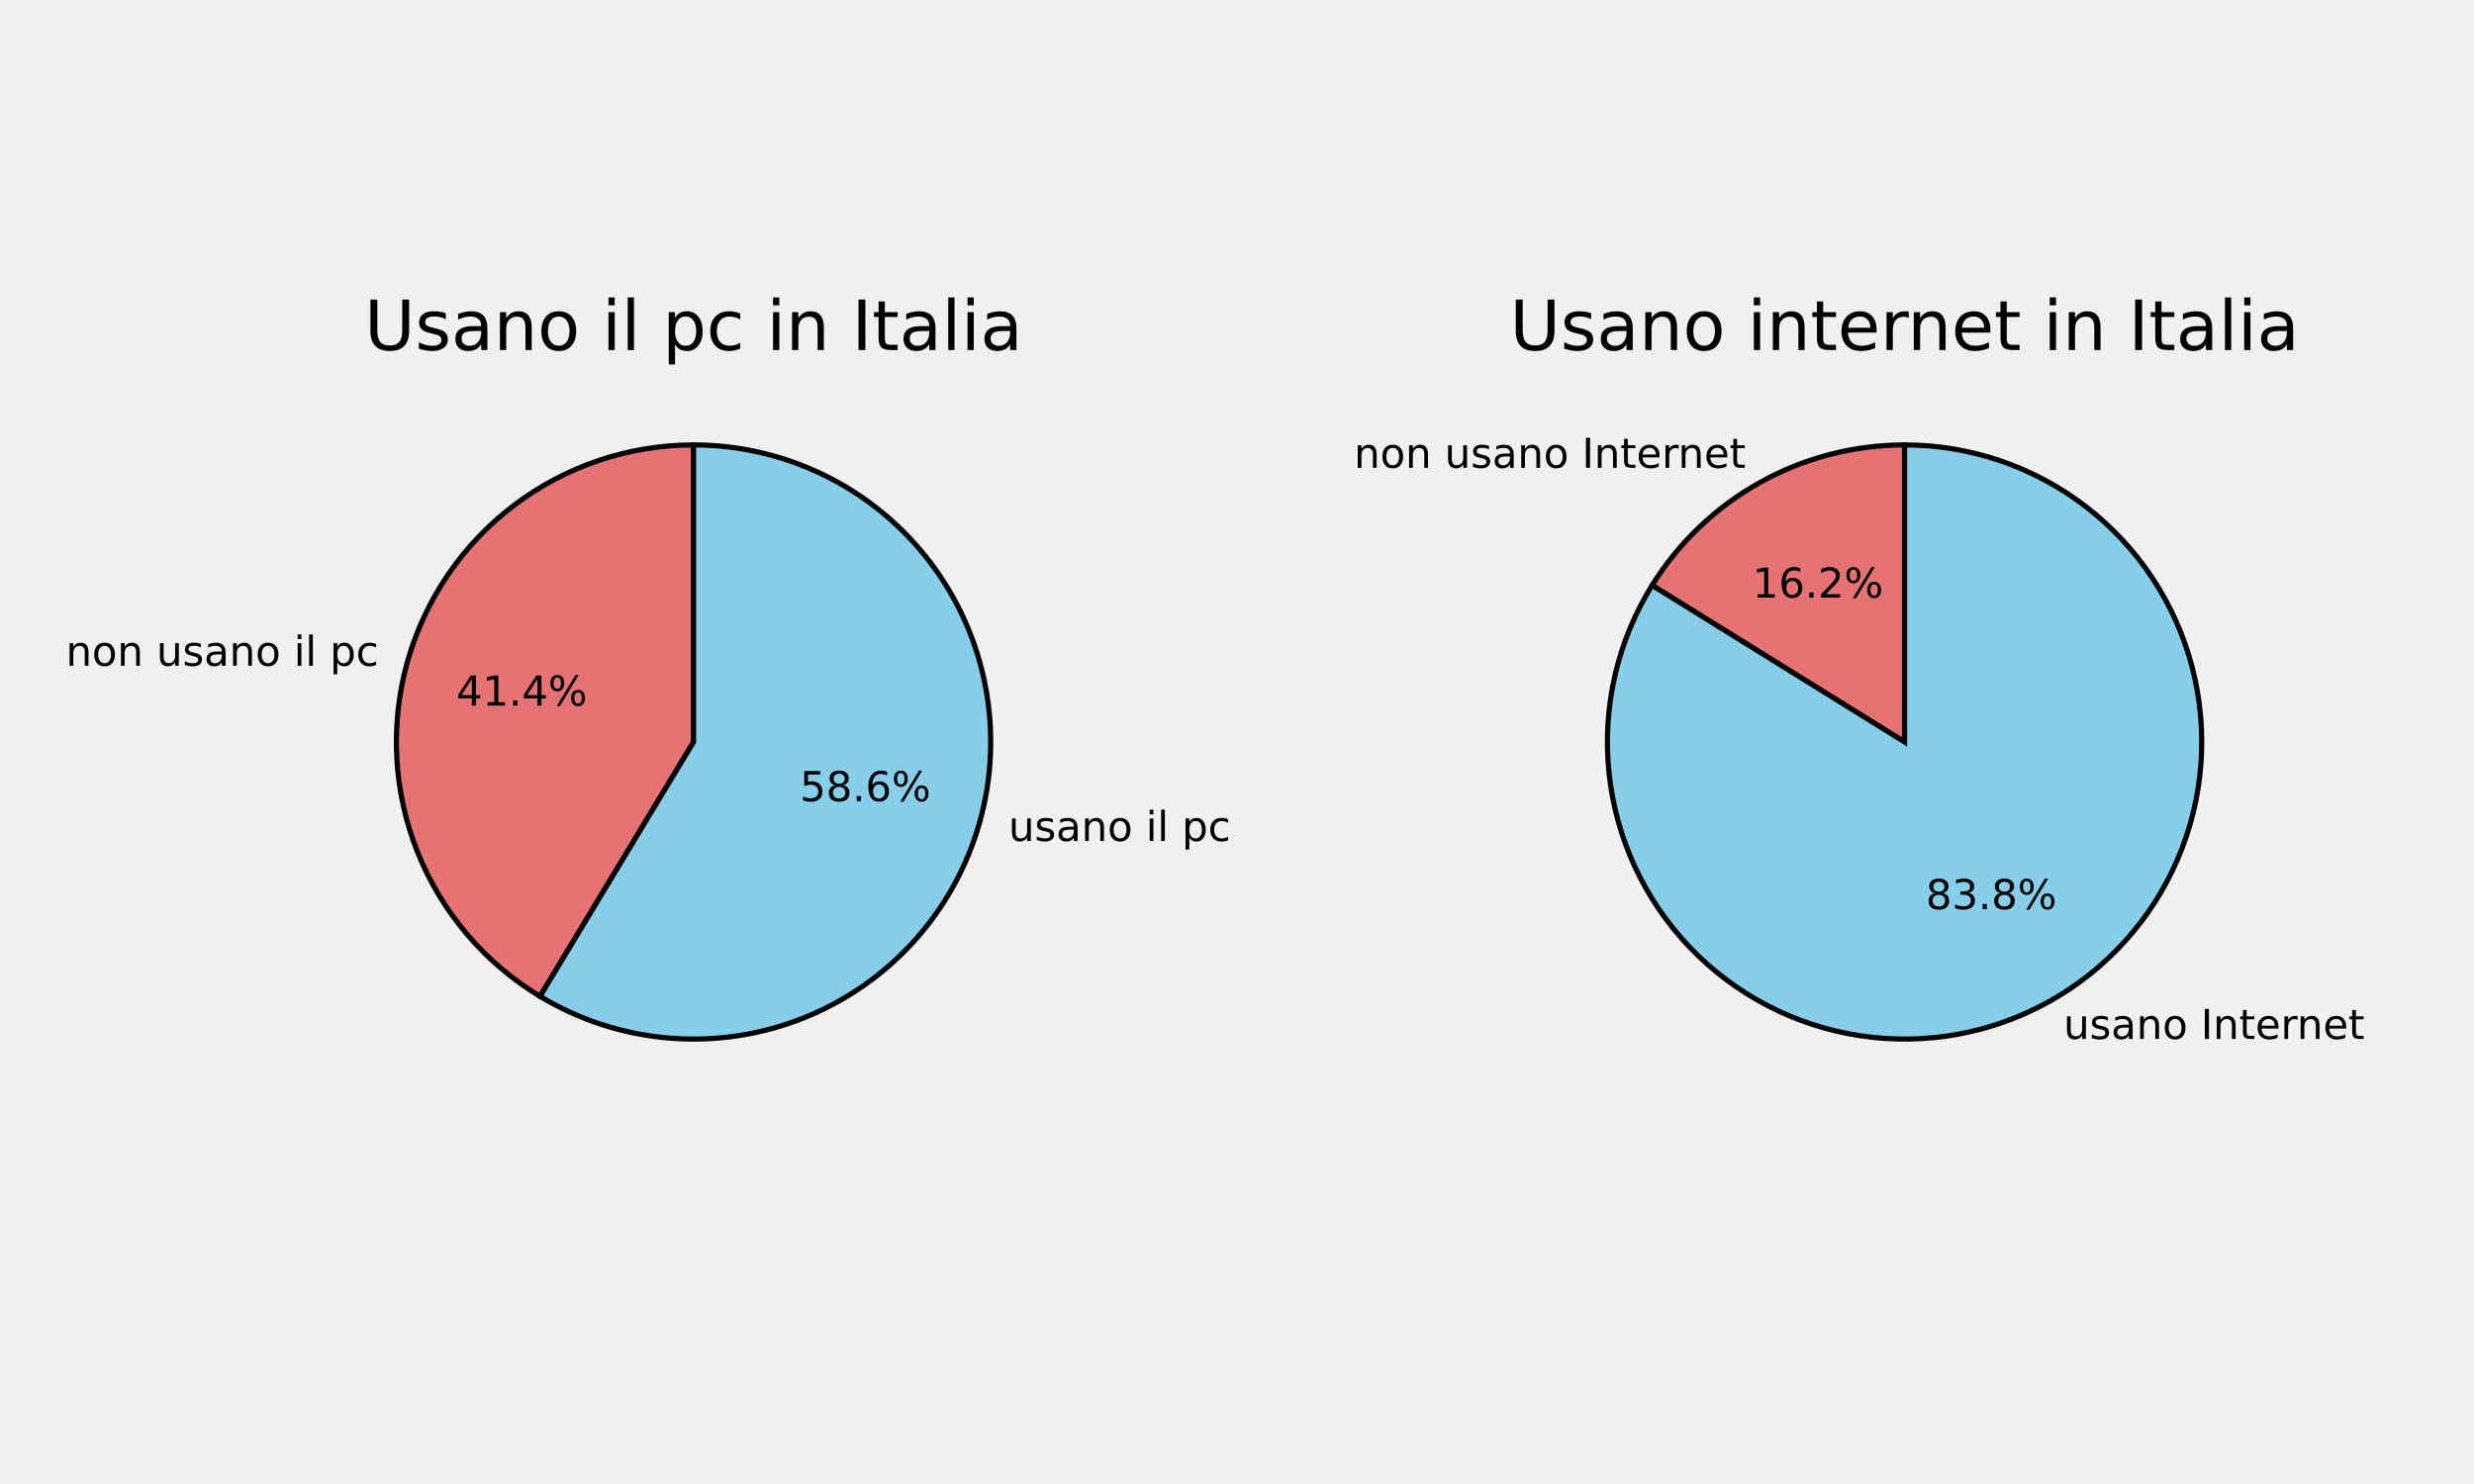
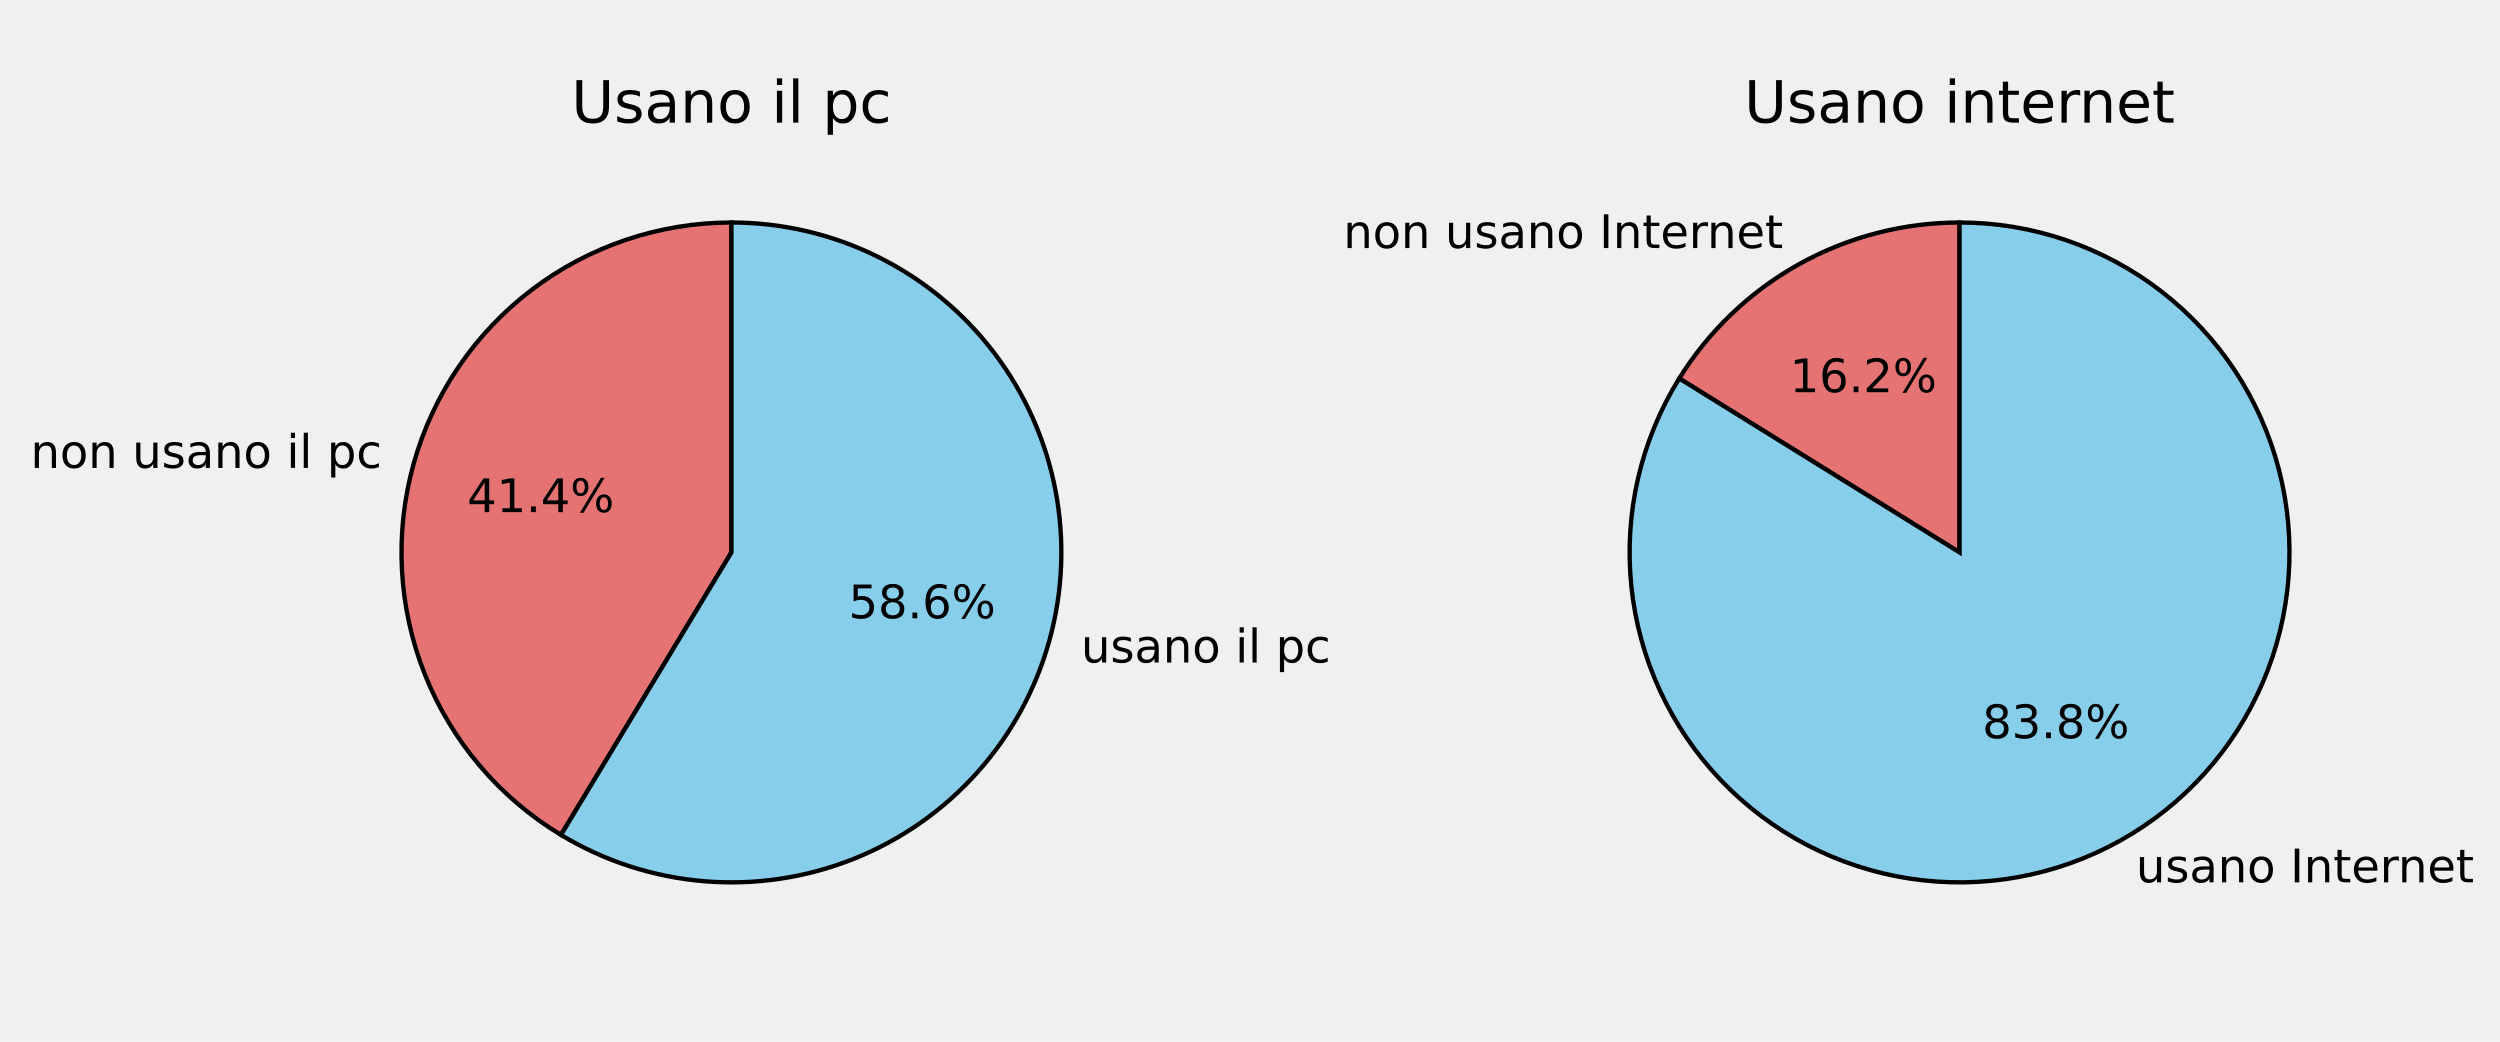
- <svg xmlns="http://www.w3.org/2000/svg" xmlns:xlink="http://www.w3.org/1999/xlink" width="720pt" height="432pt" viewBox="0 0 720 432" version="1.1">
+ <svg xmlns="http://www.w3.org/2000/svg" xmlns:xlink="http://www.w3.org/1999/xlink" width="864pt" height="360pt" viewBox="0 0 864 360" version="1.1">
  <defs>
    <style type="text/css">*{stroke-linejoin: round; stroke-linecap: butt}</style>
  </defs>
  <g id="figure_1">
    <g id="patch_1">
-       <path d="M 0 432  L 720 432  L 720 0  L 0 0  z " style="fill: #f0f0f0" />
+       <path d="M 0 360  L 864 360  L 864 0  L 0 0  z " style="fill: #f0f0f0" />
    </g>
    <g id="axes_1">
      <g id="matplotlib.axis_1" />
      <g id="matplotlib.axis_2" />
      <g id="patch_2">
-         <path d="M 201.842 129.52  C 182.95 129.52 164.57 135.71 149.527 147.138  C 134.484 158.566 123.593 174.614 118.528 192.814  C 113.463 211.013 114.498 230.381 121.474 247.937  C 128.451 265.493 140.991 280.288 157.167 290.047  L 201.842 216  z " style="fill: #e57373; stroke: #000000; stroke-width: 1.5; stroke-linejoin: miter" />
+         <path d="M 252.781 76.896  C 227.872 76.896 203.637 85.058 183.804 100.125  C 163.97 115.193 149.609 136.352 142.931 160.349  C 136.253 184.345 137.618 209.881 146.816 233.028  C 156.015 256.176 172.549 275.684 193.877 288.551  L 252.781 190.92  z " style="fill: #e57373; stroke: #000000; stroke-width: 1.5; stroke-linejoin: miter" />
      </g>
      <g id="patch_3">
-         <path d="M 157.167 290.047  C 168.584 296.936 181.442 301.091 194.732 302.188  C 208.021 303.284 221.386 301.292 233.778 296.367  C 246.17 291.443 257.257 283.718 266.17 273.799  C 275.082 263.88 281.581 252.033 285.156 239.187  C 288.731 226.34 289.287 212.839 286.78 199.742  C 284.273 186.645 278.771 174.303 270.704 163.685  C 262.637 153.067 252.223 144.457 240.278 138.53  C 228.332 132.604 215.177 129.52 201.842 129.52  L 201.842 216  z " style="fill: #87ceeb; stroke: #000000; stroke-width: 1.5; stroke-linejoin: miter" />
+         <path d="M 193.877 288.551  C 208.931 297.634 225.884 303.113 243.406 304.558  C 260.928 306.004 278.55 303.377 294.889 296.884  C 311.228 290.391 325.846 280.206 337.597 267.128  C 349.348 254.05 357.916 238.429 362.63 221.491  C 367.344 204.553 368.077 186.752 364.772 169.484  C 361.466 152.215 354.211 135.943 343.575 121.943  C 332.939 107.943 319.208 96.591 303.458 88.777  C 287.708 80.962 270.362 76.896 252.781 76.896  L 252.781 190.92  z " style="fill: #87ceeb; stroke: #000000; stroke-width: 1.5; stroke-linejoin: miter" />
      </g>
      <g id="text_1">
-         <g transform="translate(19.16119 193.8061) scale(0.12 -0.12)">
+         <g transform="translate(10.56626 161.7065) scale(0.16 -0.16)">
          <defs>
            <path id="DejaVuSans-6e" d="M 3513 2113  L 3513 0  L 2938 0  L 2938 2094  Q 2938 2591 2744 2837  Q 2550 3084 2163 3084  Q 1697 3084 1428 2787  Q 1159 2491 1159 1978  L 1159 0  L 581 0  L 581 3500  L 1159 3500  L 1159 2956  Q 1366 3272 1645 3428  Q 1925 3584 2291 3584  Q 2894 3584 3203 3211  Q 3513 2838 3513 2113  z " transform="scale(0.015625)" />
            <path id="DejaVuSans-6f" d="M 1959 3097  Q 1497 3097 1228 2736  Q 959 2375 959 1747  Q 959 1119 1226 758  Q 1494 397 1959 397  Q 2419 397 2687 759  Q 2956 1122 2956 1747  Q 2956 2369 2687 2733  Q 2419 3097 1959 3097  z M 1959 3584  Q 2709 3584 3137 3096  Q 3566 2609 3566 1747  Q 3566 888 3137 398  Q 2709 -91 1959 -91  Q 1206 -91 779 398  Q 353 888 353 1747  Q 353 2609 779 3096  Q 1206 3584 1959 3584  z " transform="scale(0.015625)" />
            <path id="DejaVuSans-20" transform="scale(0.015625)" />
            <path id="DejaVuSans-75" d="M 544 1381  L 544 3500  L 1119 3500  L 1119 1403  Q 1119 906 1312 657  Q 1506 409 1894 409  Q 2359 409 2629 706  Q 2900 1003 2900 1516  L 2900 3500  L 3475 3500  L 3475 0  L 2900 0  L 2900 538  Q 2691 219 2414 64  Q 2138 -91 1772 -91  Q 1169 -91 856 284  Q 544 659 544 1381  z M 1991 3584  L 1991 3584  z " transform="scale(0.015625)" />
            <path id="DejaVuSans-73" d="M 2834 3397  L 2834 2853  Q 2591 2978 2328 3040  Q 2066 3103 1784 3103  Q 1356 3103 1142 2972  Q 928 2841 928 2578  Q 928 2378 1081 2264  Q 1234 2150 1697 2047  L 1894 2003  Q 2506 1872 2764 1633  Q 3022 1394 3022 966  Q 3022 478 2636 193  Q 2250 -91 1575 -91  Q 1294 -91 989 -36  Q 684 19 347 128  L 347 722  Q 666 556 975 473  Q 1284 391 1588 391  Q 1994 391 2212 530  Q 2431 669 2431 922  Q 2431 1156 2273 1281  Q 2116 1406 1581 1522  L 1381 1569  Q 847 1681 609 1914  Q 372 2147 372 2553  Q 372 3047 722 3315  Q 1072 3584 1716 3584  Q 2034 3584 2315 3537  Q 2597 3491 2834 3397  z " transform="scale(0.015625)" />
            <path id="DejaVuSans-61" d="M 2194 1759  Q 1497 1759 1228 1600  Q 959 1441 959 1056  Q 959 750 1161 570  Q 1363 391 1709 391  Q 2188 391 2477 730  Q 2766 1069 2766 1631  L 2766 1759  L 2194 1759  z M 3341 1997  L 3341 0  L 2766 0  L 2766 531  Q 2569 213 2275 61  Q 1981 -91 1556 -91  Q 1019 -91 701 211  Q 384 513 384 1019  Q 384 1609 779 1909  Q 1175 2209 1959 2209  L 2766 2209  L 2766 2266  Q 2766 2663 2505 2880  Q 2244 3097 1772 3097  Q 1472 3097 1187 3025  Q 903 2953 641 2809  L 641 3341  Q 956 3463 1253 3523  Q 1550 3584 1831 3584  Q 2591 3584 2966 3190  Q 3341 2797 3341 1997  z " transform="scale(0.015625)" />
            <path id="DejaVuSans-69" d="M 603 3500  L 1178 3500  L 1178 0  L 603 0  L 603 3500  z M 603 4863  L 1178 4863  L 1178 4134  L 603 4134  L 603 4863  z " transform="scale(0.015625)" />
            <path id="DejaVuSans-6c" d="M 603 4863  L 1178 4863  L 1178 0  L 603 0  L 603 4863  z " transform="scale(0.015625)" />
            <path id="DejaVuSans-70" d="M 1159 525  L 1159 -1331  L 581 -1331  L 581 3500  L 1159 3500  L 1159 2969  Q 1341 3281 1617 3432  Q 1894 3584 2278 3584  Q 2916 3584 3314 3078  Q 3713 2572 3713 1747  Q 3713 922 3314 415  Q 2916 -91 2278 -91  Q 1894 -91 1617 61  Q 1341 213 1159 525  z M 3116 1747  Q 3116 2381 2855 2742  Q 2594 3103 2138 3103  Q 1681 3103 1420 2742  Q 1159 2381 1159 1747  Q 1159 1113 1420 752  Q 1681 391 2138 391  Q 2594 391 2855 752  Q 3116 1113 3116 1747  z " transform="scale(0.015625)" />
            <path id="DejaVuSans-63" d="M 3122 3366  L 3122 2828  Q 2878 2963 2633 3030  Q 2388 3097 2138 3097  Q 1578 3097 1268 2742  Q 959 2388 959 1747  Q 959 1106 1268 751  Q 1578 397 2138 397  Q 2388 397 2633 464  Q 2878 531 3122 666  L 3122 134  Q 2881 22 2623 -34  Q 2366 -91 2075 -91  Q 1284 -91 818 406  Q 353 903 353 1747  Q 353 2603 823 3093  Q 1294 3584 2113 3584  Q 2378 3584 2631 3529  Q 2884 3475 3122 3366  z " transform="scale(0.015625)" />
          </defs>
          <use xlink:href="#DejaVuSans-6e" />
          <use xlink:href="#DejaVuSans-6f" x="63.379" />
          <use xlink:href="#DejaVuSans-6e" x="124.561" />
          <use xlink:href="#DejaVuSans-20" x="187.939" />
          <use xlink:href="#DejaVuSans-75" x="219.727" />
          <use xlink:href="#DejaVuSans-73" x="283.105" />
          <use xlink:href="#DejaVuSans-61" x="335.205" />
          <use xlink:href="#DejaVuSans-6e" x="396.484" />
          <use xlink:href="#DejaVuSans-6f" x="459.863" />
          <use xlink:href="#DejaVuSans-20" x="521.045" />
          <use xlink:href="#DejaVuSans-69" x="552.832" />
          <use xlink:href="#DejaVuSans-6c" x="580.615" />
          <use xlink:href="#DejaVuSans-20" x="608.398" />
          <use xlink:href="#DejaVuSans-70" x="640.186" />
          <use xlink:href="#DejaVuSans-63" x="703.662" />
        </g>
      </g>
      <g id="text_2">
-         <g transform="translate(132.7929 205.3994) scale(0.12 -0.12)">
+         <g transform="translate(161.4572 176.9922) scale(0.16 -0.16)">
          <defs>
            <path id="DejaVuSans-34" d="M 2419 4116  L 825 1625  L 2419 1625  L 2419 4116  z M 2253 4666  L 3047 4666  L 3047 1625  L 3713 1625  L 3713 1100  L 3047 1100  L 3047 0  L 2419 0  L 2419 1100  L 313 1100  L 313 1709  L 2253 4666  z " transform="scale(0.015625)" />
            <path id="DejaVuSans-31" d="M 794 531  L 1825 531  L 1825 4091  L 703 3866  L 703 4441  L 1819 4666  L 2450 4666  L 2450 531  L 3481 531  L 3481 0  L 794 0  L 794 531  z " transform="scale(0.015625)" />
            <path id="DejaVuSans-2e" d="M 684 794  L 1344 794  L 1344 0  L 684 0  L 684 794  z " transform="scale(0.015625)" />
            <path id="DejaVuSans-25" d="M 4653 2053  Q 4381 2053 4226 1822  Q 4072 1591 4072 1178  Q 4072 772 4226 539  Q 4381 306 4653 306  Q 4919 306 5073 539  Q 5228 772 5228 1178  Q 5228 1588 5073 1820  Q 4919 2053 4653 2053  z M 4653 2450  Q 5147 2450 5437 2106  Q 5728 1763 5728 1178  Q 5728 594 5436 251  Q 5144 -91 4653 -91  Q 4153 -91 3862 251  Q 3572 594 3572 1178  Q 3572 1766 3864 2108  Q 4156 2450 4653 2450  z M 1428 4353  Q 1159 4353 1004 4120  Q 850 3888 850 3481  Q 850 3069 1003 2837  Q 1156 2606 1428 2606  Q 1700 2606 1854 2837  Q 2009 3069 2009 3481  Q 2009 3884 1853 4118  Q 1697 4353 1428 4353  z M 4250 4750  L 4750 4750  L 1831 -91  L 1331 -91  L 4250 4750  z M 1428 4750  Q 1922 4750 2215 4408  Q 2509 4066 2509 3481  Q 2509 2891 2217 2550  Q 1925 2209 1428 2209  Q 931 2209 642 2551  Q 353 2894 353 3481  Q 353 4063 643 4406  Q 934 4750 1428 4750  z " transform="scale(0.015625)" />
          </defs>
          <use xlink:href="#DejaVuSans-34" />
          <use xlink:href="#DejaVuSans-31" x="63.623" />
          <use xlink:href="#DejaVuSans-2e" x="127.246" />
          <use xlink:href="#DejaVuSans-34" x="159.033" />
          <use xlink:href="#DejaVuSans-25" x="222.656" />
        </g>
      </g>
      <g id="text_3">
-         <g transform="translate(293.4872 244.8164) scale(0.12 -0.12)">
+         <g transform="translate(373.6149 228.9635) scale(0.16 -0.16)">
          <use xlink:href="#DejaVuSans-75" />
          <use xlink:href="#DejaVuSans-73" x="63.379" />
          <use xlink:href="#DejaVuSans-61" x="115.479" />
          <use xlink:href="#DejaVuSans-6e" x="176.758" />
          <use xlink:href="#DejaVuSans-6f" x="240.137" />
          <use xlink:href="#DejaVuSans-20" x="301.318" />
          <use xlink:href="#DejaVuSans-69" x="333.105" />
          <use xlink:href="#DejaVuSans-6c" x="360.889" />
          <use xlink:href="#DejaVuSans-20" x="388.672" />
          <use xlink:href="#DejaVuSans-70" x="420.459" />
          <use xlink:href="#DejaVuSans-63" x="483.936" />
        </g>
      </g>
      <g id="text_4">
-         <g transform="translate(232.7699 233.2232) scale(0.12 -0.12)">
+         <g transform="translate(293.2765 213.6778) scale(0.16 -0.16)">
          <defs>
            <path id="DejaVuSans-35" d="M 691 4666  L 3169 4666  L 3169 4134  L 1269 4134  L 1269 2991  Q 1406 3038 1543 3061  Q 1681 3084 1819 3084  Q 2600 3084 3056 2656  Q 3513 2228 3513 1497  Q 3513 744 3044 326  Q 2575 -91 1722 -91  Q 1428 -91 1123 -41  Q 819 9 494 109  L 494 744  Q 775 591 1075 516  Q 1375 441 1709 441  Q 2250 441 2565 725  Q 2881 1009 2881 1497  Q 2881 1984 2565 2268  Q 2250 2553 1709 2553  Q 1456 2553 1204 2497  Q 953 2441 691 2322  L 691 4666  z " transform="scale(0.015625)" />
            <path id="DejaVuSans-38" d="M 2034 2216  Q 1584 2216 1326 1975  Q 1069 1734 1069 1313  Q 1069 891 1326 650  Q 1584 409 2034 409  Q 2484 409 2743 651  Q 3003 894 3003 1313  Q 3003 1734 2745 1975  Q 2488 2216 2034 2216  z M 1403 2484  Q 997 2584 770 2862  Q 544 3141 544 3541  Q 544 4100 942 4425  Q 1341 4750 2034 4750  Q 2731 4750 3128 4425  Q 3525 4100 3525 3541  Q 3525 3141 3298 2862  Q 3072 2584 2669 2484  Q 3125 2378 3379 2068  Q 3634 1759 3634 1313  Q 3634 634 3220 271  Q 2806 -91 2034 -91  Q 1263 -91 848 271  Q 434 634 434 1313  Q 434 1759 690 2068  Q 947 2378 1403 2484  z M 1172 3481  Q 1172 3119 1398 2916  Q 1625 2713 2034 2713  Q 2441 2713 2670 2916  Q 2900 3119 2900 3481  Q 2900 3844 2670 4047  Q 2441 4250 2034 4250  Q 1625 4250 1398 4047  Q 1172 3844 1172 3481  z " transform="scale(0.015625)" />
            <path id="DejaVuSans-36" d="M 2113 2584  Q 1688 2584 1439 2293  Q 1191 2003 1191 1497  Q 1191 994 1439 701  Q 1688 409 2113 409  Q 2538 409 2786 701  Q 3034 994 3034 1497  Q 3034 2003 2786 2293  Q 2538 2584 2113 2584  z M 3366 4563  L 3366 3988  Q 3128 4100 2886 4159  Q 2644 4219 2406 4219  Q 1781 4219 1451 3797  Q 1122 3375 1075 2522  Q 1259 2794 1537 2939  Q 1816 3084 2150 3084  Q 2853 3084 3261 2657  Q 3669 2231 3669 1497  Q 3669 778 3244 343  Q 2819 -91 2113 -91  Q 1303 -91 875 529  Q 447 1150 447 2328  Q 447 3434 972 4092  Q 1497 4750 2381 4750  Q 2619 4750 2861 4703  Q 3103 4656 3366 4563  z " transform="scale(0.015625)" />
          </defs>
          <use xlink:href="#DejaVuSans-35" />
          <use xlink:href="#DejaVuSans-38" x="63.623" />
          <use xlink:href="#DejaVuSans-2e" x="127.246" />
          <use xlink:href="#DejaVuSans-36" x="159.033" />
          <use xlink:href="#DejaVuSans-25" x="222.656" />
        </g>
      </g>
      <g id="text_5">
-         <g transform="translate(106.0549 101.8995) scale(0.2016 -0.2016)">
+         <g transform="translate(197.4697 42.38988) scale(0.2016 -0.2016)">
          <defs>
            <path id="DejaVuSans-55" d="M 556 4666  L 1191 4666  L 1191 1831  Q 1191 1081 1462 751  Q 1734 422 2344 422  Q 2950 422 3222 751  Q 3494 1081 3494 1831  L 3494 4666  L 4128 4666  L 4128 1753  Q 4128 841 3676 375  Q 3225 -91 2344 -91  Q 1459 -91 1007 375  Q 556 841 556 1753  L 556 4666  z " transform="scale(0.015625)" />
-             <path id="DejaVuSans-49" d="M 628 4666  L 1259 4666  L 1259 0  L 628 0  L 628 4666  z " transform="scale(0.015625)" />
-             <path id="DejaVuSans-74" d="M 1172 4494  L 1172 3500  L 2356 3500  L 2356 3053  L 1172 3053  L 1172 1153  Q 1172 725 1289 603  Q 1406 481 1766 481  L 2356 481  L 2356 0  L 1766 0  Q 1100 0 847 248  Q 594 497 594 1153  L 594 3053  L 172 3053  L 172 3500  L 594 3500  L 594 4494  L 1172 4494  z " transform="scale(0.015625)" />
          </defs>
          <use xlink:href="#DejaVuSans-55" />
          <use xlink:href="#DejaVuSans-73" x="73.193" />
          <use xlink:href="#DejaVuSans-61" x="125.293" />
          <use xlink:href="#DejaVuSans-6e" x="186.572" />
          <use xlink:href="#DejaVuSans-6f" x="249.951" />
          <use xlink:href="#DejaVuSans-20" x="311.133" />
          <use xlink:href="#DejaVuSans-69" x="342.92" />
          <use xlink:href="#DejaVuSans-6c" x="370.703" />
          <use xlink:href="#DejaVuSans-20" x="398.486" />
          <use xlink:href="#DejaVuSans-70" x="430.273" />
          <use xlink:href="#DejaVuSans-63" x="493.75" />
-           <use xlink:href="#DejaVuSans-20" x="548.73" />
-           <use xlink:href="#DejaVuSans-69" x="580.518" />
-           <use xlink:href="#DejaVuSans-6e" x="608.301" />
-           <use xlink:href="#DejaVuSans-20" x="671.68" />
-           <use xlink:href="#DejaVuSans-49" x="703.467" />
-           <use xlink:href="#DejaVuSans-74" x="732.959" />
-           <use xlink:href="#DejaVuSans-61" x="772.168" />
-           <use xlink:href="#DejaVuSans-6c" x="833.447" />
-           <use xlink:href="#DejaVuSans-69" x="861.23" />
-           <use xlink:href="#DejaVuSans-61" x="889.014" />
        </g>
      </g>
    </g>
    <g id="axes_2">
      <g id="matplotlib.axis_3" />
      <g id="matplotlib.axis_4" />
      <g id="patch_4">
-         <path d="M 554.282 129.52  C 539.569 129.52 525.096 133.274 512.239 140.427  C 499.382 147.58 488.56 157.897 480.802 170.398  L 554.282 216  z " style="fill: #e57373; stroke: #000000; stroke-width: 1.5; stroke-linejoin: miter" />
+         <path d="M 677.221 76.896  C 657.822 76.896 638.74 81.846 621.788 91.277  C 604.835 100.708 590.567 114.311 580.338 130.794  L 677.221 190.92  z " style="fill: #e57373; stroke: #000000; stroke-width: 1.5; stroke-linejoin: miter" />
      </g>
      <g id="patch_5">
-         <path d="M 480.802 170.398  C 475.786 178.48 472.138 187.335 470.004 196.605  C 467.871 205.875 467.282 215.434 468.26 224.896  C 469.239 234.357 471.771 243.593 475.757 252.231  C 479.742 260.868 485.125 268.789 491.688 275.674  C 498.252 282.558 505.907 288.313 514.344 292.706  C 522.781 297.099 531.886 300.07 541.29 301.499  C 550.694 302.928 560.27 302.796 569.632 301.107  C 578.993 299.419 588.012 296.197 596.324 291.573  C 604.637 286.949 612.13 280.984 618.501 273.92  C 624.872 266.857 630.034 258.79 633.778 250.046  C 637.523 241.302 639.8 232 640.516 222.514  C 641.233 213.029 640.38 203.49 637.991 194.283  C 635.602 185.075 631.71 176.325 626.473 168.384  C 621.236 160.444 614.724 153.421 607.2 147.601  C 599.677 141.78 591.244 137.24 582.243 134.165  C 573.241 131.089 563.794 129.52 554.282 129.52  L 554.282 216  z " style="fill: #87ceeb; stroke: #000000; stroke-width: 1.5; stroke-linejoin: miter" />
+         <path d="M 580.338 130.794  C 573.724 141.45 568.914 153.125 566.101 165.348  C 563.288 177.57 562.511 190.173 563.801 202.649  C 565.091 215.124 568.431 227.302 573.685 238.69  C 578.94 250.078 586.037 260.522 594.691 269.599  C 603.346 278.677 613.439 286.265 624.563 292.057  C 635.687 297.849 647.692 301.766 660.091 303.65  C 672.491 305.534 685.117 305.36 697.46 303.134  C 709.802 300.907 721.694 296.66 732.654 290.563  C 743.614 284.465 753.493 276.601 761.893 267.288  C 770.293 257.975 777.099 247.339 782.037 235.81  C 786.974 224.281 789.976 212.015 790.921 199.509  C 791.865 187.003 790.74 174.426 787.591 162.286  C 784.441 150.146 779.31 138.608 772.405 128.139  C 765.499 117.669 756.913 108.41 746.994 100.736  C 737.074 93.061 725.956 87.075 714.087 83.02  C 702.219 78.965 689.763 76.896 677.221 76.896  L 677.221 190.92  z " style="fill: #87ceeb; stroke: #000000; stroke-width: 1.5; stroke-linejoin: miter" />
      </g>
      <g id="text_6">
-         <g transform="translate(394.0479 136.181) scale(0.12 -0.12)">
-           <defs>
+         <g transform="translate(464.2617 85.72803) scale(0.16 -0.16)">
+           <defs>
+             <path id="DejaVuSans-49" d="M 628 4666  L 1259 4666  L 1259 0  L 628 0  L 628 4666  z " transform="scale(0.015625)" />
+             <path id="DejaVuSans-74" d="M 1172 4494  L 1172 3500  L 2356 3500  L 2356 3053  L 1172 3053  L 1172 1153  Q 1172 725 1289 603  Q 1406 481 1766 481  L 2356 481  L 2356 0  L 1766 0  Q 1100 0 847 248  Q 594 497 594 1153  L 594 3053  L 172 3053  L 172 3500  L 594 3500  L 594 4494  L 1172 4494  z " transform="scale(0.015625)" />
            <path id="DejaVuSans-65" d="M 3597 1894  L 3597 1613  L 953 1613  Q 991 1019 1311 708  Q 1631 397 2203 397  Q 2534 397 2845 478  Q 3156 559 3463 722  L 3463 178  Q 3153 47 2828 -22  Q 2503 -91 2169 -91  Q 1331 -91 842 396  Q 353 884 353 1716  Q 353 2575 817 3079  Q 1281 3584 2069 3584  Q 2775 3584 3186 3129  Q 3597 2675 3597 1894  z M 3022 2063  Q 3016 2534 2758 2815  Q 2500 3097 2075 3097  Q 1594 3097 1305 2825  Q 1016 2553 972 2059  L 3022 2063  z " transform="scale(0.015625)" />
            <path id="DejaVuSans-72" d="M 2631 2963  Q 2534 3019 2420 3045  Q 2306 3072 2169 3072  Q 1681 3072 1420 2755  Q 1159 2438 1159 1844  L 1159 0  L 581 0  L 581 3500  L 1159 3500  L 1159 2956  Q 1341 3275 1631 3429  Q 1922 3584 2338 3584  Q 2397 3584 2469 3576  Q 2541 3569 2628 3553  L 2631 2963  z " transform="scale(0.015625)" />
          </defs>
          <use xlink:href="#DejaVuSans-6e" />
          <use xlink:href="#DejaVuSans-6f" x="63.379" />
          <use xlink:href="#DejaVuSans-6e" x="124.561" />
          <use xlink:href="#DejaVuSans-20" x="187.939" />
          <use xlink:href="#DejaVuSans-75" x="219.727" />
          <use xlink:href="#DejaVuSans-73" x="283.105" />
          <use xlink:href="#DejaVuSans-61" x="335.205" />
          <use xlink:href="#DejaVuSans-6e" x="396.484" />
          <use xlink:href="#DejaVuSans-6f" x="459.863" />
          <use xlink:href="#DejaVuSans-20" x="521.045" />
          <use xlink:href="#DejaVuSans-49" x="552.832" />
          <use xlink:href="#DejaVuSans-6e" x="582.324" />
          <use xlink:href="#DejaVuSans-74" x="645.703" />
          <use xlink:href="#DejaVuSans-65" x="684.912" />
          <use xlink:href="#DejaVuSans-72" x="746.436" />
          <use xlink:href="#DejaVuSans-6e" x="785.799" />
          <use xlink:href="#DejaVuSans-65" x="849.178" />
          <use xlink:href="#DejaVuSans-74" x="910.701" />
        </g>
      </g>
      <g id="text_7">
-         <g transform="translate(509.9958 173.9675) scale(0.12 -0.12)">
+         <g transform="translate(618.547 135.5494) scale(0.16 -0.16)">
          <defs>
            <path id="DejaVuSans-32" d="M 1228 531  L 3431 531  L 3431 0  L 469 0  L 469 531  Q 828 903 1448 1529  Q 2069 2156 2228 2338  Q 2531 2678 2651 2914  Q 2772 3150 2772 3378  Q 2772 3750 2511 3984  Q 2250 4219 1831 4219  Q 1534 4219 1204 4116  Q 875 4013 500 3803  L 500 4441  Q 881 4594 1212 4672  Q 1544 4750 1819 4750  Q 2544 4750 2975 4387  Q 3406 4025 3406 3419  Q 3406 3131 3298 2873  Q 3191 2616 2906 2266  Q 2828 2175 2409 1742  Q 1991 1309 1228 531  z " transform="scale(0.015625)" />
          </defs>
          <use xlink:href="#DejaVuSans-31" />
          <use xlink:href="#DejaVuSans-36" x="63.623" />
          <use xlink:href="#DejaVuSans-2e" x="127.246" />
          <use xlink:href="#DejaVuSans-32" x="159.033" />
          <use xlink:href="#DejaVuSans-25" x="222.656" />
        </g>
      </g>
      <g id="text_8">
-         <g transform="translate(600.5286 302.4415) scale(0.12 -0.12)">
+         <g transform="translate(738.197 304.942) scale(0.16 -0.16)">
          <use xlink:href="#DejaVuSans-75" />
          <use xlink:href="#DejaVuSans-73" x="63.379" />
          <use xlink:href="#DejaVuSans-61" x="115.479" />
          <use xlink:href="#DejaVuSans-6e" x="176.758" />
          <use xlink:href="#DejaVuSans-6f" x="240.137" />
          <use xlink:href="#DejaVuSans-20" x="301.318" />
          <use xlink:href="#DejaVuSans-49" x="333.105" />
          <use xlink:href="#DejaVuSans-6e" x="362.598" />
          <use xlink:href="#DejaVuSans-74" x="425.977" />
          <use xlink:href="#DejaVuSans-65" x="465.186" />
          <use xlink:href="#DejaVuSans-72" x="526.709" />
          <use xlink:href="#DejaVuSans-6e" x="566.072" />
          <use xlink:href="#DejaVuSans-65" x="629.451" />
          <use xlink:href="#DejaVuSans-74" x="690.975" />
        </g>
      </g>
      <g id="text_9">
-         <g transform="translate(560.447 264.655) scale(0.12 -0.12)">
+         <g transform="translate(685.0667 255.1206) scale(0.16 -0.16)">
          <defs>
            <path id="DejaVuSans-33" d="M 2597 2516  Q 3050 2419 3304 2112  Q 3559 1806 3559 1356  Q 3559 666 3084 287  Q 2609 -91 1734 -91  Q 1441 -91 1130 -33  Q 819 25 488 141  L 488 750  Q 750 597 1062 519  Q 1375 441 1716 441  Q 2309 441 2620 675  Q 2931 909 2931 1356  Q 2931 1769 2642 2001  Q 2353 2234 1838 2234  L 1294 2234  L 1294 2753  L 1863 2753  Q 2328 2753 2575 2939  Q 2822 3125 2822 3475  Q 2822 3834 2567 4026  Q 2313 4219 1838 4219  Q 1578 4219 1281 4162  Q 984 4106 628 3988  L 628 4550  Q 988 4650 1302 4700  Q 1616 4750 1894 4750  Q 2613 4750 3031 4423  Q 3450 4097 3450 3541  Q 3450 3153 3228 2886  Q 3006 2619 2597 2516  z " transform="scale(0.015625)" />
          </defs>
          <use xlink:href="#DejaVuSans-38" />
          <use xlink:href="#DejaVuSans-33" x="63.623" />
          <use xlink:href="#DejaVuSans-2e" x="127.246" />
          <use xlink:href="#DejaVuSans-38" x="159.033" />
          <use xlink:href="#DejaVuSans-25" x="222.656" />
        </g>
      </g>
      <g id="text_10">
-         <g transform="translate(439.3886 101.8995) scale(0.2016 -0.2016)">
+         <g transform="translate(602.8034 42.38988) scale(0.2016 -0.2016)">
          <use xlink:href="#DejaVuSans-55" />
          <use xlink:href="#DejaVuSans-73" x="73.193" />
          <use xlink:href="#DejaVuSans-61" x="125.293" />
          <use xlink:href="#DejaVuSans-6e" x="186.572" />
          <use xlink:href="#DejaVuSans-6f" x="249.951" />
          <use xlink:href="#DejaVuSans-20" x="311.133" />
          <use xlink:href="#DejaVuSans-69" x="342.92" />
          <use xlink:href="#DejaVuSans-6e" x="370.703" />
          <use xlink:href="#DejaVuSans-74" x="434.082" />
          <use xlink:href="#DejaVuSans-65" x="473.291" />
          <use xlink:href="#DejaVuSans-72" x="534.814" />
          <use xlink:href="#DejaVuSans-6e" x="574.178" />
          <use xlink:href="#DejaVuSans-65" x="637.557" />
          <use xlink:href="#DejaVuSans-74" x="699.08" />
-           <use xlink:href="#DejaVuSans-20" x="738.289" />
-           <use xlink:href="#DejaVuSans-69" x="770.076" />
-           <use xlink:href="#DejaVuSans-6e" x="797.859" />
-           <use xlink:href="#DejaVuSans-20" x="861.238" />
-           <use xlink:href="#DejaVuSans-49" x="893.025" />
-           <use xlink:href="#DejaVuSans-74" x="922.518" />
-           <use xlink:href="#DejaVuSans-61" x="961.727" />
-           <use xlink:href="#DejaVuSans-6c" x="1023.006" />
-           <use xlink:href="#DejaVuSans-69" x="1050.789" />
-           <use xlink:href="#DejaVuSans-61" x="1078.572" />
        </g>
      </g>
    </g>
  </g>
</svg>
